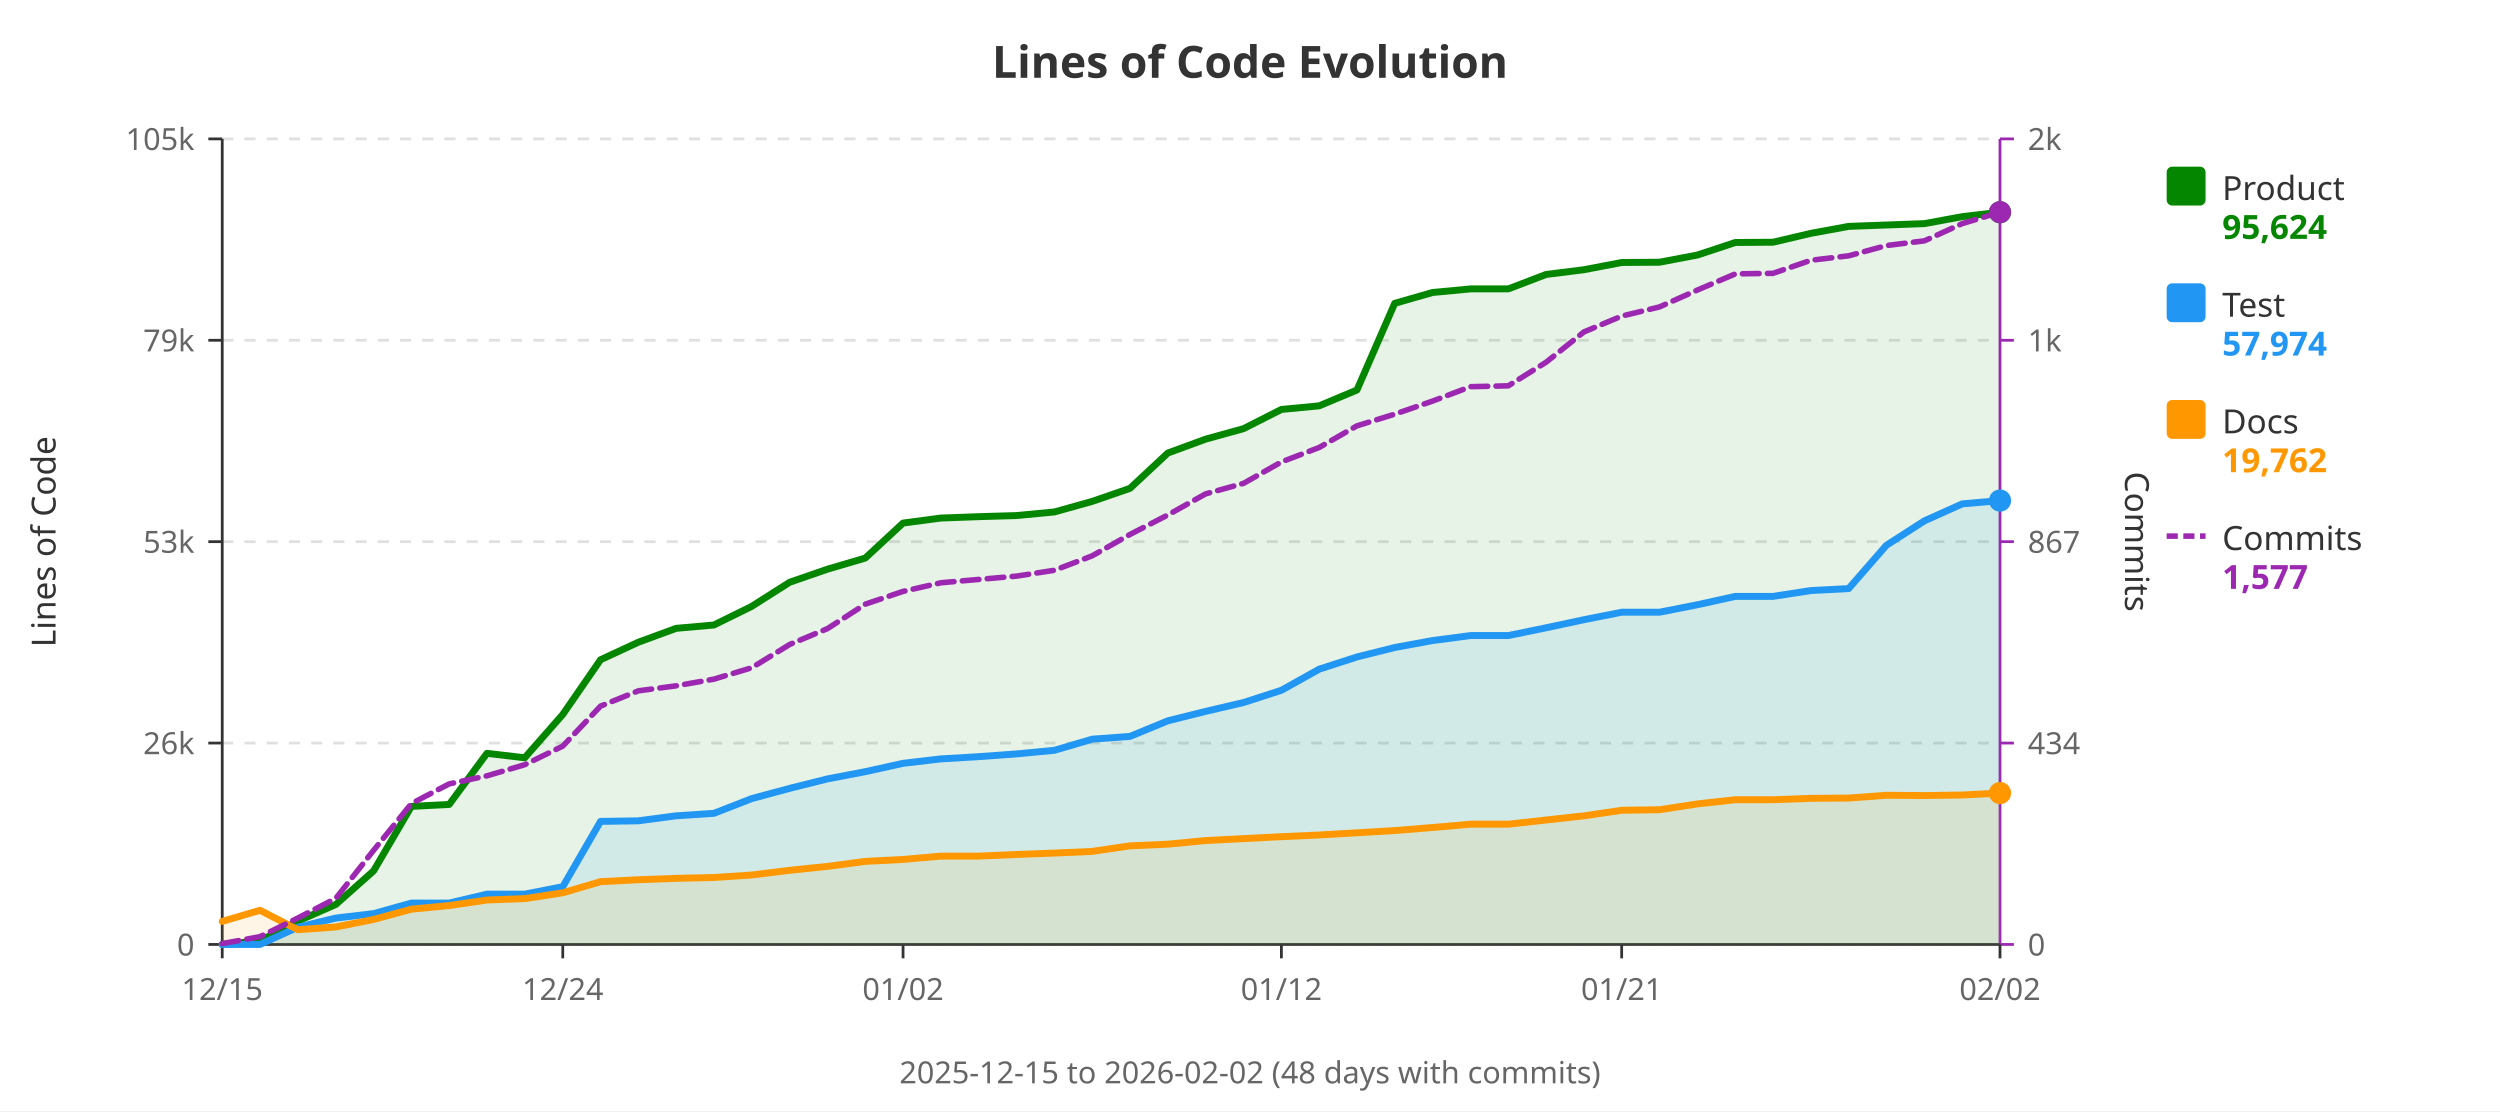
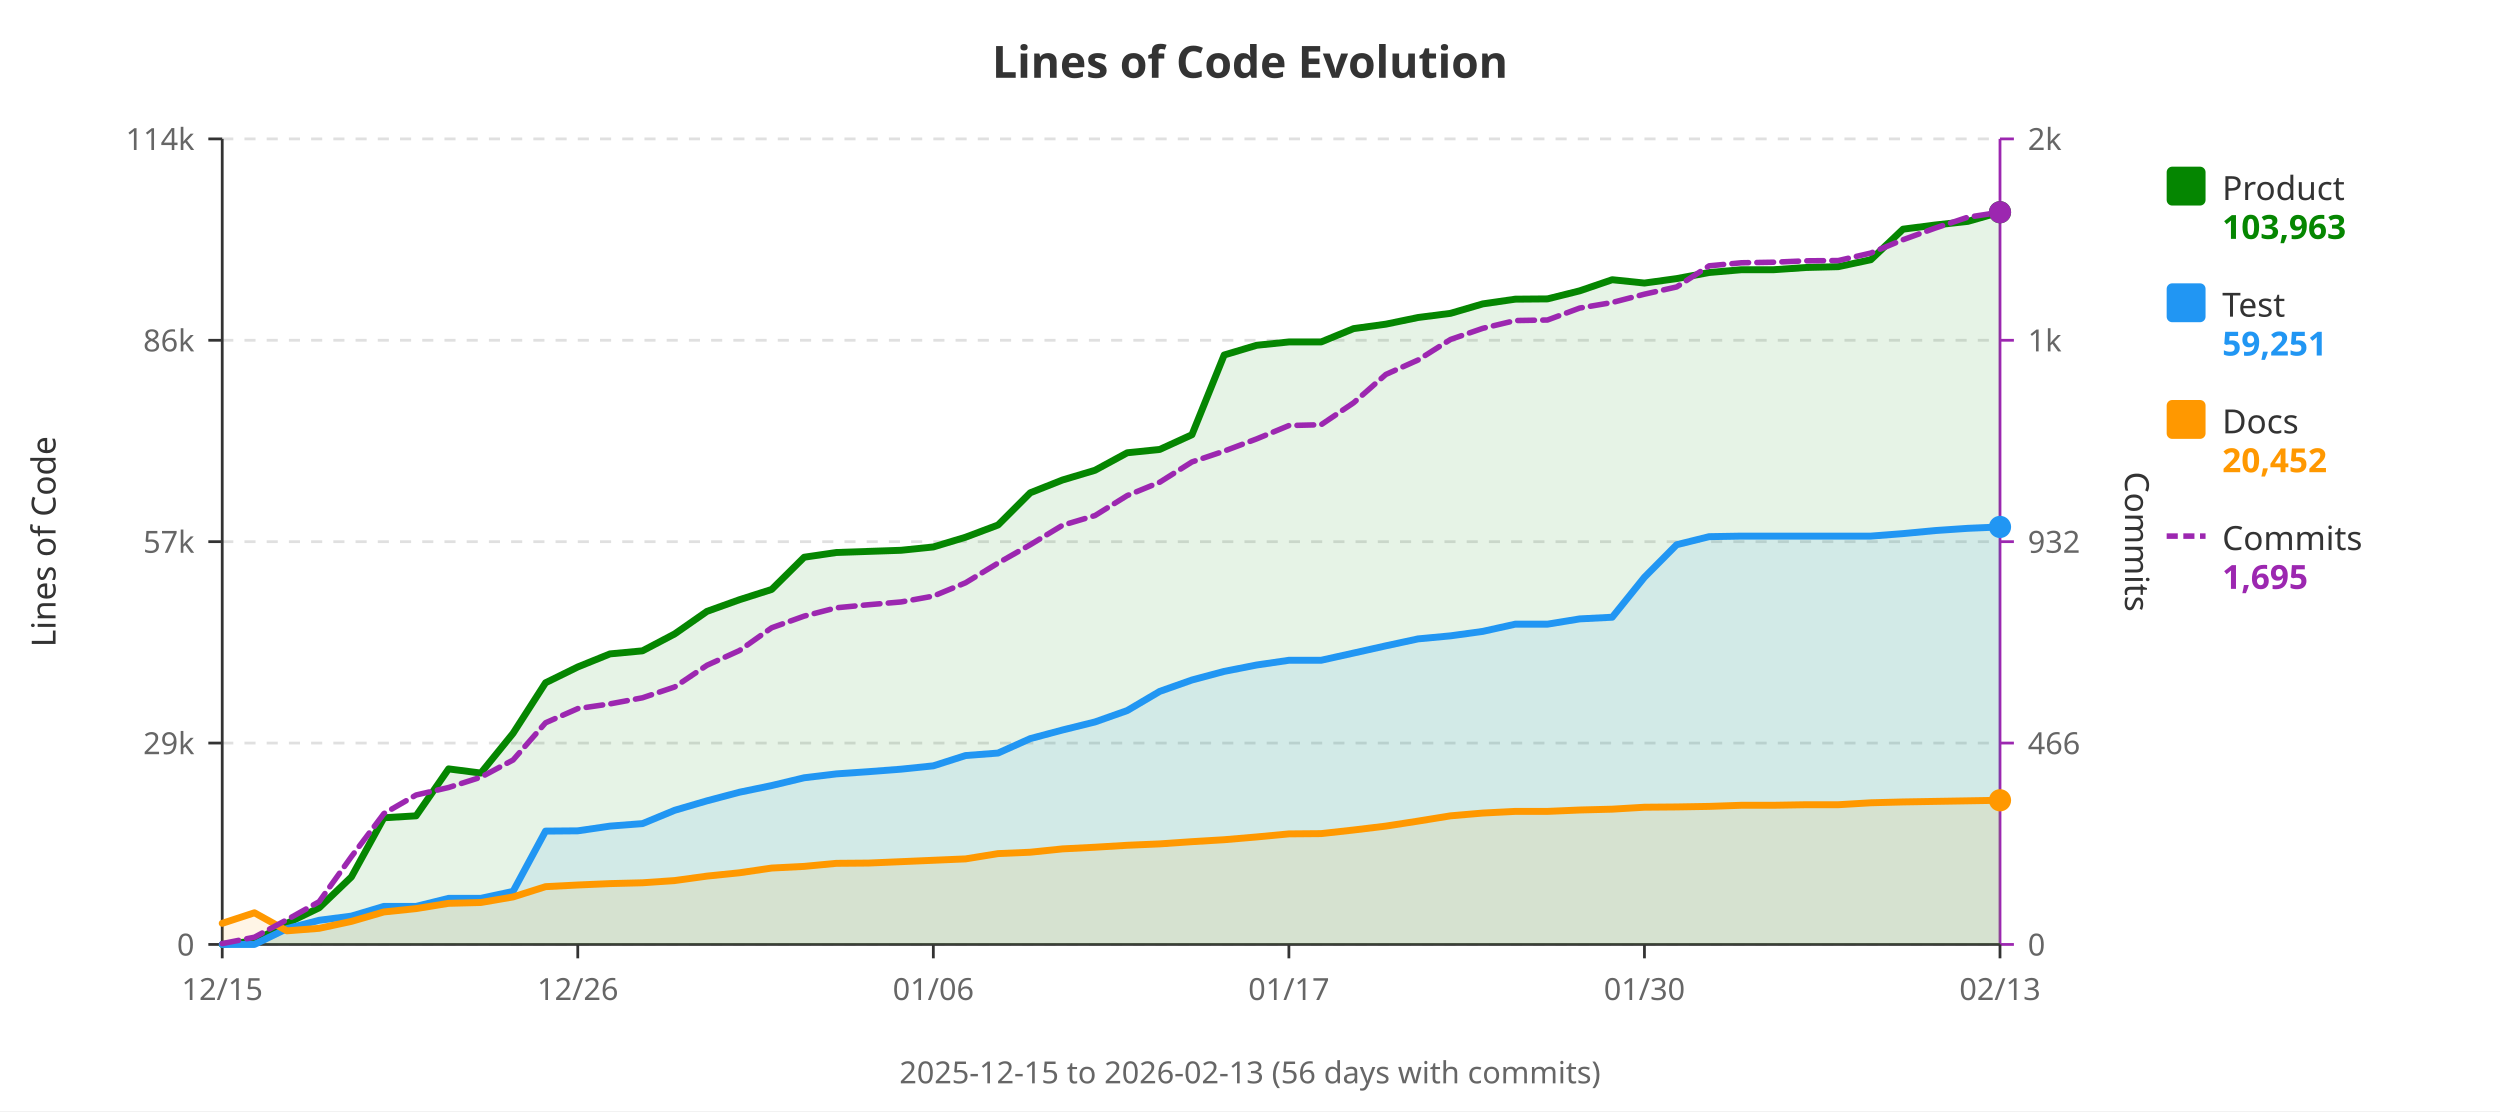
<svg xmlns="http://www.w3.org/2000/svg" viewBox="0 0 900 400">
  <defs>
    <style>
      .title { font: bold 16px sans-serif; fill: #333333; }
      .axis-label { font: 12px sans-serif; fill: #333333; }
      .tick-label { font: 11px sans-serif; fill: #666666; }
      .legend-text { font: 12px sans-serif; fill: #333333; }
      .legend-value { font: bold 12px sans-serif; }
    </style>
  </defs>
  <rect width="100%" height="100%" fill="#ffffff" />
  <text x="450" y="28" text-anchor="middle" class="title">Lines of Code Evolution</text>
  <g transform="translate(0, 0)">
    <line x1="80" y1="340.0" x2="720" y2="340.0" stroke="#e0e0e0" stroke-dasharray="4,4" />
    <line x1="80" y1="267.5" x2="720" y2="267.5" stroke="#e0e0e0" stroke-dasharray="4,4" />
    <line x1="80" y1="195.0" x2="720" y2="195.0" stroke="#e0e0e0" stroke-dasharray="4,4" />
    <line x1="80" y1="122.5" x2="720" y2="122.5" stroke="#e0e0e0" stroke-dasharray="4,4" />
    <line x1="80" y1="50.0" x2="720" y2="50.0" stroke="#e0e0e0" stroke-dasharray="4,4" />
    <line x1="80" y1="50" x2="80" y2="340" stroke="#333333" stroke-width="1" />
    <line x1="75" y1="340.0" x2="80" y2="340.0" stroke="#333333" />
    <text x="70" y="344.0" text-anchor="end" class="tick-label">0</text>
    <line x1="75" y1="267.5" x2="80" y2="267.5" stroke="#333333" />
-     <text x="70" y="271.5" text-anchor="end" class="tick-label">26k</text>
+     <text x="70" y="271.5" text-anchor="end" class="tick-label">29k</text>
    <line x1="75" y1="195.0" x2="80" y2="195.0" stroke="#333333" />
-     <text x="70" y="199.0" text-anchor="end" class="tick-label">53k</text>
+     <text x="70" y="199.0" text-anchor="end" class="tick-label">57k</text>
    <line x1="75" y1="122.5" x2="80" y2="122.5" stroke="#333333" />
-     <text x="70" y="126.5" text-anchor="end" class="tick-label">79k</text>
+     <text x="70" y="126.5" text-anchor="end" class="tick-label">86k</text>
    <line x1="75" y1="50.0" x2="80" y2="50.0" stroke="#333333" />
-     <text x="70" y="54.0" text-anchor="end" class="tick-label">105k</text>
+     <text x="70" y="54.0" text-anchor="end" class="tick-label">114k</text>
    <text x="20" y="195" text-anchor="middle" transform="rotate(-90, 20, 195)" class="axis-label">Lines of Code</text>
    <line x1="720" y1="50" x2="720" y2="340" stroke="#9C27B0" stroke-width="1" />
    <line x1="720" y1="340.0" x2="725" y2="340.0" stroke="#9C27B0" />
    <text x="730" y="344.0" text-anchor="start" class="tick-label" fill="#9C27B0">0</text>
    <line x1="720" y1="267.5" x2="725" y2="267.5" stroke="#9C27B0" />
-     <text x="730" y="271.5" text-anchor="start" class="tick-label" fill="#9C27B0">434</text>
+     <text x="730" y="271.5" text-anchor="start" class="tick-label" fill="#9C27B0">466</text>
    <line x1="720" y1="195.0" x2="725" y2="195.0" stroke="#9C27B0" />
-     <text x="730" y="199.0" text-anchor="start" class="tick-label" fill="#9C27B0">867</text>
+     <text x="730" y="199.0" text-anchor="start" class="tick-label" fill="#9C27B0">932</text>
    <line x1="720" y1="122.5" x2="725" y2="122.5" stroke="#9C27B0" />
    <text x="730" y="126.5" text-anchor="start" class="tick-label" fill="#9C27B0">1k</text>
    <line x1="720" y1="50.0" x2="725" y2="50.0" stroke="#9C27B0" />
    <text x="730" y="54.0" text-anchor="start" class="tick-label" fill="#9C27B0">2k</text>
    <text x="765" y="195" text-anchor="middle" transform="rotate(90, 765, 195)" class="axis-label" fill="#9C27B0">Commits</text>
    <line x1="80" y1="340" x2="720" y2="340" stroke="#333333" stroke-width="1" />
    <line x1="80.0" y1="340" x2="80.0" y2="345" stroke="#333333" />
    <text x="80.0" y="360" text-anchor="middle" class="tick-label">12/15</text>
-     <line x1="202.6" y1="340" x2="202.6" y2="345" stroke="#333333" />
-     <text x="202.6" y="360" text-anchor="middle" class="tick-label">12/24</text>
-     <line x1="325.1" y1="340" x2="325.1" y2="345" stroke="#333333" />
-     <text x="325.1" y="360" text-anchor="middle" class="tick-label">01/02</text>
-     <line x1="461.3" y1="340" x2="461.3" y2="345" stroke="#333333" />
-     <text x="461.3" y="360" text-anchor="middle" class="tick-label">01/12</text>
-     <line x1="583.8" y1="340" x2="583.8" y2="345" stroke="#333333" />
-     <text x="583.8" y="360" text-anchor="middle" class="tick-label">01/21</text>
+     <line x1="208.0" y1="340" x2="208.0" y2="345" stroke="#333333" />
+     <text x="208.0" y="360" text-anchor="middle" class="tick-label">12/26</text>
+     <line x1="336.0" y1="340" x2="336.0" y2="345" stroke="#333333" />
+     <text x="336.0" y="360" text-anchor="middle" class="tick-label">01/06</text>
+     <line x1="464.0" y1="340" x2="464.0" y2="345" stroke="#333333" />
+     <text x="464.0" y="360" text-anchor="middle" class="tick-label">01/17</text>
+     <line x1="592.0" y1="340" x2="592.0" y2="345" stroke="#333333" />
+     <text x="592.0" y="360" text-anchor="middle" class="tick-label">01/30</text>
    <line x1="720.0" y1="340" x2="720.0" y2="345" stroke="#333333" />
-     <text x="720.0" y="360" text-anchor="middle" class="tick-label">02/02</text>
-     <path d="M 80.0 340.0 L 93.6 338.7 L 107.2 331.6 L 120.9 325.6 L 134.5 313.5 L 148.1 290.3 L 161.7 289.6 L 175.3 271.2 L 188.9 272.8 L 202.6 257.2 L 216.2 237.5 L 229.8 231.2 L 243.4 226.2 L 257.0 225.0 L 270.6 218.3 L 284.3 209.6 L 297.9 204.9 L 311.5 200.9 L 325.1 188.3 L 338.7 186.5 L 352.3 186.0 L 366.0 185.6 L 379.6 184.3 L 393.2 180.5 L 406.8 175.8 L 420.4 163.1 L 434.0 158.1 L 447.7 154.3 L 461.3 147.4 L 474.9 146.1 L 488.5 140.4 L 502.1 109.2 L 515.7 105.3 L 529.4 104.0 L 543.0 104.0 L 556.6 98.8 L 570.2 97.1 L 583.8 94.5 L 597.4 94.4 L 611.1 91.8 L 624.7 87.3 L 638.3 87.2 L 651.9 84.0 L 665.5 81.5 L 679.1 81.0 L 692.8 80.5 L 706.4 78.0 L 720.0 76.4 L 720.0 340.0 L 80.0 340.0 Z" fill="#058601" fill-opacity="0.1" />
-     <path d="M 80.0 340.0 L 93.6 340.0 L 107.2 333.8 L 120.9 330.5 L 134.5 328.9 L 148.1 325.1 L 161.7 325.1 L 175.3 321.9 L 188.9 321.9 L 202.6 319.2 L 216.2 295.7 L 229.8 295.5 L 243.4 293.7 L 257.0 292.8 L 270.6 287.5 L 284.3 283.8 L 297.9 280.4 L 311.5 277.8 L 325.1 274.8 L 338.7 273.2 L 352.3 272.4 L 366.0 271.4 L 379.6 270.1 L 393.2 266.1 L 406.8 265.1 L 420.4 259.5 L 434.0 256.1 L 447.7 252.9 L 461.3 248.5 L 474.9 240.9 L 488.5 236.5 L 502.1 233.1 L 515.7 230.6 L 529.4 228.8 L 543.0 228.8 L 556.6 226.0 L 570.2 223.1 L 583.8 220.4 L 597.4 220.4 L 611.1 217.7 L 624.7 214.7 L 638.3 214.7 L 651.9 212.6 L 665.5 211.9 L 679.1 196.3 L 692.8 187.5 L 706.4 181.4 L 720.0 180.2 L 720.0 340.0 L 80.0 340.0 Z" fill="#2196F3" fill-opacity="0.1" />
-     <path d="M 80.0 331.7 L 93.6 327.7 L 107.2 334.7 L 120.9 333.7 L 134.5 331.0 L 148.1 327.3 L 161.7 326.0 L 175.3 324.0 L 188.9 323.5 L 202.6 321.4 L 216.2 317.4 L 229.8 316.7 L 243.4 316.2 L 257.0 315.9 L 270.6 315.0 L 284.3 313.3 L 297.9 311.9 L 311.5 310.1 L 325.1 309.4 L 338.7 308.2 L 352.3 308.2 L 366.0 307.6 L 379.6 307.1 L 393.2 306.5 L 406.8 304.5 L 420.4 303.9 L 434.0 302.6 L 447.7 301.9 L 461.3 301.2 L 474.9 300.6 L 488.5 299.8 L 502.1 299.0 L 515.7 297.9 L 529.4 296.7 L 543.0 296.7 L 556.6 295.2 L 570.2 293.7 L 583.8 291.7 L 597.4 291.5 L 611.1 289.4 L 624.7 287.9 L 638.3 287.9 L 651.9 287.4 L 665.5 287.3 L 679.1 286.3 L 692.8 286.4 L 706.4 286.2 L 720.0 285.5 L 720.0 340.0 L 80.0 340.0 Z" fill="#FF9800" fill-opacity="0.1" />
-     <path d="M 80.0 340.0 L 93.6 338.7 L 107.2 331.6 L 120.9 325.6 L 134.5 313.5 L 148.1 290.3 L 161.7 289.6 L 175.3 271.2 L 188.9 272.8 L 202.6 257.2 L 216.2 237.5 L 229.8 231.2 L 243.4 226.2 L 257.0 225.0 L 270.6 218.3 L 284.3 209.6 L 297.9 204.9 L 311.5 200.9 L 325.1 188.3 L 338.7 186.5 L 352.3 186.0 L 366.0 185.6 L 379.6 184.3 L 393.2 180.5 L 406.8 175.8 L 420.4 163.1 L 434.0 158.1 L 447.7 154.3 L 461.3 147.4 L 474.9 146.1 L 488.5 140.4 L 502.1 109.2 L 515.7 105.3 L 529.4 104.0 L 543.0 104.0 L 556.6 98.8 L 570.2 97.1 L 583.8 94.5 L 597.4 94.4 L 611.1 91.8 L 624.7 87.3 L 638.3 87.2 L 651.9 84.0 L 665.5 81.5 L 679.1 81.0 L 692.8 80.5 L 706.4 78.0 L 720.0 76.4" fill="none" stroke="#058601" stroke-width="2.5" stroke-linecap="round" stroke-linejoin="round" />
-     <path d="M 80.0 340.0 L 93.6 340.0 L 107.2 333.8 L 120.9 330.5 L 134.5 328.9 L 148.1 325.1 L 161.7 325.1 L 175.3 321.9 L 188.9 321.9 L 202.6 319.2 L 216.2 295.7 L 229.8 295.5 L 243.4 293.7 L 257.0 292.8 L 270.6 287.5 L 284.3 283.8 L 297.9 280.4 L 311.5 277.8 L 325.1 274.8 L 338.7 273.2 L 352.3 272.4 L 366.0 271.4 L 379.6 270.1 L 393.2 266.1 L 406.8 265.1 L 420.4 259.5 L 434.0 256.1 L 447.7 252.9 L 461.3 248.5 L 474.9 240.9 L 488.5 236.5 L 502.1 233.1 L 515.7 230.6 L 529.4 228.8 L 543.0 228.8 L 556.6 226.0 L 570.2 223.1 L 583.8 220.4 L 597.4 220.4 L 611.1 217.7 L 624.7 214.7 L 638.3 214.7 L 651.9 212.6 L 665.5 211.9 L 679.1 196.3 L 692.8 187.5 L 706.4 181.4 L 720.0 180.2" fill="none" stroke="#2196F3" stroke-width="2.5" stroke-linecap="round" stroke-linejoin="round" />
-     <path d="M 80.0 331.7 L 93.6 327.7 L 107.2 334.7 L 120.9 333.7 L 134.5 331.0 L 148.1 327.3 L 161.7 326.0 L 175.3 324.0 L 188.9 323.5 L 202.6 321.4 L 216.2 317.4 L 229.8 316.7 L 243.4 316.2 L 257.0 315.9 L 270.6 315.0 L 284.3 313.3 L 297.9 311.9 L 311.5 310.1 L 325.1 309.4 L 338.7 308.2 L 352.3 308.2 L 366.0 307.6 L 379.6 307.1 L 393.2 306.5 L 406.8 304.5 L 420.4 303.9 L 434.0 302.6 L 447.7 301.9 L 461.3 301.2 L 474.9 300.6 L 488.5 299.8 L 502.1 299.0 L 515.7 297.9 L 529.4 296.7 L 543.0 296.7 L 556.6 295.2 L 570.2 293.7 L 583.8 291.7 L 597.4 291.5 L 611.1 289.4 L 624.7 287.9 L 638.3 287.9 L 651.9 287.4 L 665.5 287.3 L 679.1 286.3 L 692.8 286.4 L 706.4 286.2 L 720.0 285.5" fill="none" stroke="#FF9800" stroke-width="2.5" stroke-linecap="round" stroke-linejoin="round" />
-     <path d="M 80.0 339.7 L 93.6 337.2 L 107.2 330.5 L 120.9 323.4 L 134.5 306.1 L 148.1 289.3 L 161.7 282.2 L 175.3 279.3 L 188.9 275.3 L 202.6 268.6 L 216.2 254.2 L 229.8 248.7 L 243.4 246.9 L 257.0 244.5 L 270.6 240.4 L 284.3 232.0 L 297.9 226.3 L 311.5 217.5 L 325.1 212.9 L 338.7 209.8 L 352.3 208.6 L 366.0 207.4 L 379.6 205.3 L 393.2 200.1 L 406.8 192.4 L 420.4 185.4 L 434.0 177.8 L 447.7 174.0 L 461.3 166.3 L 474.9 161.1 L 488.5 153.3 L 502.1 149.1 L 515.7 144.4 L 529.4 139.2 L 543.0 138.9 L 556.6 130.4 L 570.2 119.5 L 583.8 113.8 L 597.4 110.5 L 611.1 104.4 L 624.7 98.6 L 638.3 98.4 L 651.9 93.7 L 665.5 92.1 L 679.1 88.4 L 692.8 86.7 L 706.4 80.5 L 720.0 76.4" fill="none" stroke="#9C27B0" stroke-width="2" stroke-linecap="round" stroke-linejoin="round" stroke-dasharray="6,3" />
+     <text x="720.0" y="360" text-anchor="middle" class="tick-label">02/13</text>
+     <path d="M 80.0 340.0 L 91.6 338.8 L 103.3 332.4 L 114.9 326.8 L 126.5 315.7 L 138.2 294.4 L 149.8 293.7 L 161.5 276.8 L 173.1 278.3 L 184.7 264.0 L 196.4 245.8 L 208.0 240.1 L 219.6 235.4 L 231.3 234.3 L 242.9 228.2 L 254.5 220.1 L 266.2 215.9 L 277.8 212.2 L 289.5 200.6 L 301.1 198.9 L 312.7 198.5 L 324.4 198.1 L 336.0 196.9 L 347.6 193.4 L 359.3 189.0 L 370.9 177.4 L 382.5 172.8 L 394.2 169.3 L 405.8 163.0 L 417.5 161.8 L 429.1 156.5 L 440.7 127.8 L 452.4 124.3 L 464.0 123.1 L 475.6 123.1 L 487.3 118.3 L 498.9 116.7 L 510.5 114.3 L 522.2 112.8 L 533.8 109.4 L 545.5 107.7 L 557.1 107.6 L 568.7 104.7 L 580.4 100.7 L 592.0 101.9 L 603.6 100.3 L 615.3 98.1 L 626.9 97.1 L 638.5 97.1 L 650.2 96.3 L 661.8 96.0 L 673.5 93.5 L 685.1 82.5 L 696.7 81.0 L 708.4 79.7 L 720.0 76.4 L 720.0 340.0 L 80.0 340.0 Z" fill="#058601" fill-opacity="0.1" />
+     <path d="M 80.0 340.0 L 91.6 340.0 L 103.3 334.3 L 114.9 331.3 L 126.5 329.8 L 138.2 326.3 L 149.8 326.3 L 161.5 323.4 L 173.1 323.4 L 184.7 320.9 L 196.4 299.2 L 208.0 299.1 L 219.6 297.4 L 231.3 296.5 L 242.9 291.7 L 254.5 288.3 L 266.2 285.2 L 277.8 282.8 L 289.5 280.0 L 301.1 278.6 L 312.7 277.8 L 324.4 276.9 L 336.0 275.7 L 347.6 272.0 L 359.3 271.1 L 370.9 265.9 L 382.5 262.8 L 394.2 259.9 L 405.8 255.8 L 417.5 248.9 L 429.1 244.8 L 440.7 241.7 L 452.4 239.4 L 464.0 237.7 L 475.6 237.7 L 487.3 235.1 L 498.9 232.5 L 510.5 230.0 L 522.2 228.9 L 533.8 227.3 L 545.5 224.7 L 557.1 224.7 L 568.7 222.8 L 580.4 222.2 L 592.0 207.8 L 603.6 196.1 L 615.3 193.2 L 626.9 193.0 L 638.5 193.0 L 650.2 193.0 L 661.8 193.0 L 673.5 193.0 L 685.1 192.1 L 696.7 191.0 L 708.4 190.2 L 720.0 189.7 L 720.0 340.0 L 80.0 340.0 Z" fill="#2196F3" fill-opacity="0.1" />
+     <path d="M 80.0 332.4 L 91.6 328.6 L 103.3 335.1 L 114.9 334.2 L 126.5 331.7 L 138.2 328.3 L 149.8 327.1 L 161.5 325.2 L 173.1 324.9 L 184.7 322.9 L 196.4 319.2 L 208.0 318.6 L 219.6 318.1 L 231.3 317.8 L 242.9 317.0 L 254.5 315.4 L 266.2 314.2 L 277.8 312.5 L 289.5 311.9 L 301.1 310.8 L 312.7 310.7 L 324.4 310.2 L 336.0 309.7 L 347.6 309.2 L 359.3 307.3 L 370.9 306.8 L 382.5 305.6 L 394.2 305.0 L 405.8 304.3 L 417.5 303.8 L 429.1 303.0 L 440.7 302.3 L 452.4 301.3 L 464.0 300.2 L 475.6 300.1 L 487.3 298.8 L 498.9 297.4 L 510.5 295.6 L 522.2 293.7 L 533.8 292.7 L 545.5 292.1 L 557.1 292.1 L 568.7 291.6 L 580.4 291.3 L 592.0 290.6 L 603.6 290.5 L 615.3 290.3 L 626.9 289.9 L 638.5 289.9 L 650.2 289.7 L 661.8 289.7 L 673.5 289.0 L 685.1 288.7 L 696.7 288.5 L 708.4 288.3 L 720.0 288.1 L 720.0 340.0 L 80.0 340.0 Z" fill="#FF9800" fill-opacity="0.1" />
+     <path d="M 80.0 340.0 L 91.6 338.8 L 103.3 332.4 L 114.9 326.8 L 126.5 315.7 L 138.2 294.4 L 149.8 293.7 L 161.5 276.8 L 173.1 278.3 L 184.7 264.0 L 196.4 245.8 L 208.0 240.1 L 219.6 235.4 L 231.3 234.3 L 242.9 228.2 L 254.5 220.1 L 266.2 215.9 L 277.8 212.2 L 289.5 200.6 L 301.1 198.9 L 312.7 198.5 L 324.4 198.1 L 336.0 196.9 L 347.6 193.4 L 359.3 189.0 L 370.9 177.4 L 382.5 172.8 L 394.2 169.3 L 405.8 163.0 L 417.5 161.8 L 429.1 156.5 L 440.7 127.8 L 452.4 124.3 L 464.0 123.1 L 475.6 123.1 L 487.3 118.3 L 498.9 116.7 L 510.5 114.3 L 522.2 112.8 L 533.8 109.4 L 545.5 107.7 L 557.1 107.6 L 568.7 104.7 L 580.4 100.7 L 592.0 101.9 L 603.6 100.3 L 615.3 98.1 L 626.9 97.1 L 638.5 97.1 L 650.2 96.3 L 661.8 96.0 L 673.5 93.5 L 685.1 82.5 L 696.7 81.0 L 708.4 79.7 L 720.0 76.4" fill="none" stroke="#058601" stroke-width="2.5" stroke-linecap="round" stroke-linejoin="round" />
+     <path d="M 80.0 340.0 L 91.6 340.0 L 103.3 334.3 L 114.9 331.3 L 126.5 329.8 L 138.2 326.3 L 149.8 326.3 L 161.5 323.4 L 173.1 323.4 L 184.7 320.9 L 196.4 299.2 L 208.0 299.1 L 219.6 297.4 L 231.3 296.5 L 242.9 291.7 L 254.5 288.3 L 266.2 285.2 L 277.8 282.8 L 289.5 280.0 L 301.1 278.6 L 312.7 277.8 L 324.4 276.9 L 336.0 275.7 L 347.6 272.0 L 359.3 271.1 L 370.9 265.9 L 382.5 262.8 L 394.2 259.9 L 405.8 255.8 L 417.5 248.9 L 429.1 244.8 L 440.7 241.7 L 452.4 239.4 L 464.0 237.7 L 475.6 237.7 L 487.3 235.1 L 498.9 232.5 L 510.5 230.0 L 522.2 228.9 L 533.8 227.3 L 545.5 224.7 L 557.1 224.7 L 568.7 222.8 L 580.4 222.2 L 592.0 207.8 L 603.6 196.1 L 615.3 193.2 L 626.9 193.0 L 638.5 193.0 L 650.2 193.0 L 661.8 193.0 L 673.5 193.0 L 685.1 192.1 L 696.7 191.0 L 708.4 190.2 L 720.0 189.7" fill="none" stroke="#2196F3" stroke-width="2.5" stroke-linecap="round" stroke-linejoin="round" />
+     <path d="M 80.0 332.4 L 91.6 328.6 L 103.3 335.1 L 114.9 334.2 L 126.5 331.7 L 138.2 328.3 L 149.8 327.1 L 161.5 325.2 L 173.1 324.9 L 184.7 322.9 L 196.4 319.2 L 208.0 318.6 L 219.6 318.1 L 231.3 317.8 L 242.9 317.0 L 254.5 315.4 L 266.2 314.2 L 277.8 312.5 L 289.5 311.9 L 301.1 310.8 L 312.7 310.7 L 324.4 310.2 L 336.0 309.7 L 347.6 309.2 L 359.3 307.3 L 370.9 306.8 L 382.5 305.6 L 394.2 305.0 L 405.8 304.3 L 417.5 303.8 L 429.1 303.0 L 440.7 302.3 L 452.4 301.3 L 464.0 300.2 L 475.6 300.1 L 487.3 298.8 L 498.9 297.4 L 510.5 295.6 L 522.2 293.7 L 533.8 292.7 L 545.5 292.1 L 557.1 292.1 L 568.7 291.6 L 580.4 291.3 L 592.0 290.6 L 603.6 290.5 L 615.3 290.3 L 626.9 289.9 L 638.5 289.9 L 650.2 289.7 L 661.8 289.7 L 673.5 289.0 L 685.1 288.7 L 696.7 288.5 L 708.4 288.3 L 720.0 288.1" fill="none" stroke="#FF9800" stroke-width="2.5" stroke-linecap="round" stroke-linejoin="round" />
+     <path d="M 80.0 339.7 L 91.6 337.4 L 103.3 331.1 L 114.9 324.6 L 126.5 308.4 L 138.2 292.9 L 149.8 286.2 L 161.5 283.5 L 173.1 279.8 L 184.7 273.6 L 196.4 260.2 L 208.0 255.1 L 219.6 253.4 L 231.3 251.2 L 242.9 247.3 L 254.5 239.5 L 266.2 234.2 L 277.8 226.0 L 289.5 221.8 L 301.1 218.8 L 312.7 217.7 L 324.4 216.7 L 336.0 214.6 L 347.6 209.8 L 359.3 202.7 L 370.9 196.1 L 382.5 189.1 L 394.2 185.6 L 405.8 178.4 L 417.5 173.6 L 429.1 166.3 L 440.7 162.4 L 452.4 158.0 L 464.0 153.2 L 475.6 152.9 L 487.3 145.0 L 498.9 134.8 L 510.5 129.6 L 522.2 122.2 L 533.8 118.2 L 545.5 115.4 L 557.1 115.2 L 568.7 110.9 L 580.4 108.9 L 592.0 105.9 L 603.6 103.3 L 615.3 95.7 L 626.9 94.6 L 638.5 94.4 L 650.2 93.9 L 661.8 93.8 L 673.5 91.1 L 685.1 86.3 L 696.7 82.1 L 708.4 78.2 L 720.0 76.4" fill="none" stroke="#9C27B0" stroke-width="2" stroke-linecap="round" stroke-linejoin="round" stroke-dasharray="6,3" />
    <circle cx="720.0" cy="76.4" r="4" fill="#058601" />
-     <circle cx="720.0" cy="180.2" r="4" fill="#2196F3" />
-     <circle cx="720.0" cy="285.5" r="4" fill="#FF9800" />
+     <circle cx="720.0" cy="189.7" r="4" fill="#2196F3" />
+     <circle cx="720.0" cy="288.1" r="4" fill="#FF9800" />
    <circle cx="720.0" cy="76.4" r="4" fill="#9C27B0" />
  </g>
  <g transform="translate(780, 60)">
    <rect x="0" y="0" width="14" height="14" fill="#058601" rx="2" />
    <text x="20" y="12" class="legend-text">Product</text>
-     <text x="20" y="26" class="legend-value" fill="#058601">95,624</text>
+     <text x="20" y="26" class="legend-value" fill="#058601">103,963</text>
    <rect x="0" y="42" width="14" height="14" fill="#2196F3" rx="2" />
    <text x="20" y="54" class="legend-text">Test</text>
-     <text x="20" y="68" class="legend-value" fill="#2196F3">57,974</text>
+     <text x="20" y="68" class="legend-value" fill="#2196F3">59,251</text>
    <rect x="0" y="84" width="14" height="14" fill="#FF9800" rx="2" />
    <text x="20" y="96" class="legend-text">Docs</text>
-     <text x="20" y="110" class="legend-value" fill="#FF9800">19,762</text>
+     <text x="20" y="110" class="legend-value" fill="#FF9800">20,452</text>
    <line x1="0" y1="133" x2="14" y2="133" stroke="#9C27B0" stroke-width="2" stroke-dasharray="4,2" />
    <text x="20" y="138" class="legend-text">Commits</text>
-     <text x="20" y="152" class="legend-value" fill="#9C27B0">1,577</text>
+     <text x="20" y="152" class="legend-value" fill="#9C27B0">1,695</text>
  </g>
  <text x="450" y="390" text-anchor="middle" class="tick-label">
-     2025-12-15 to 2026-02-02 (48 days with commits)
+     2025-12-15 to 2026-02-13 (56 days with commits)
  </text>
</svg>
